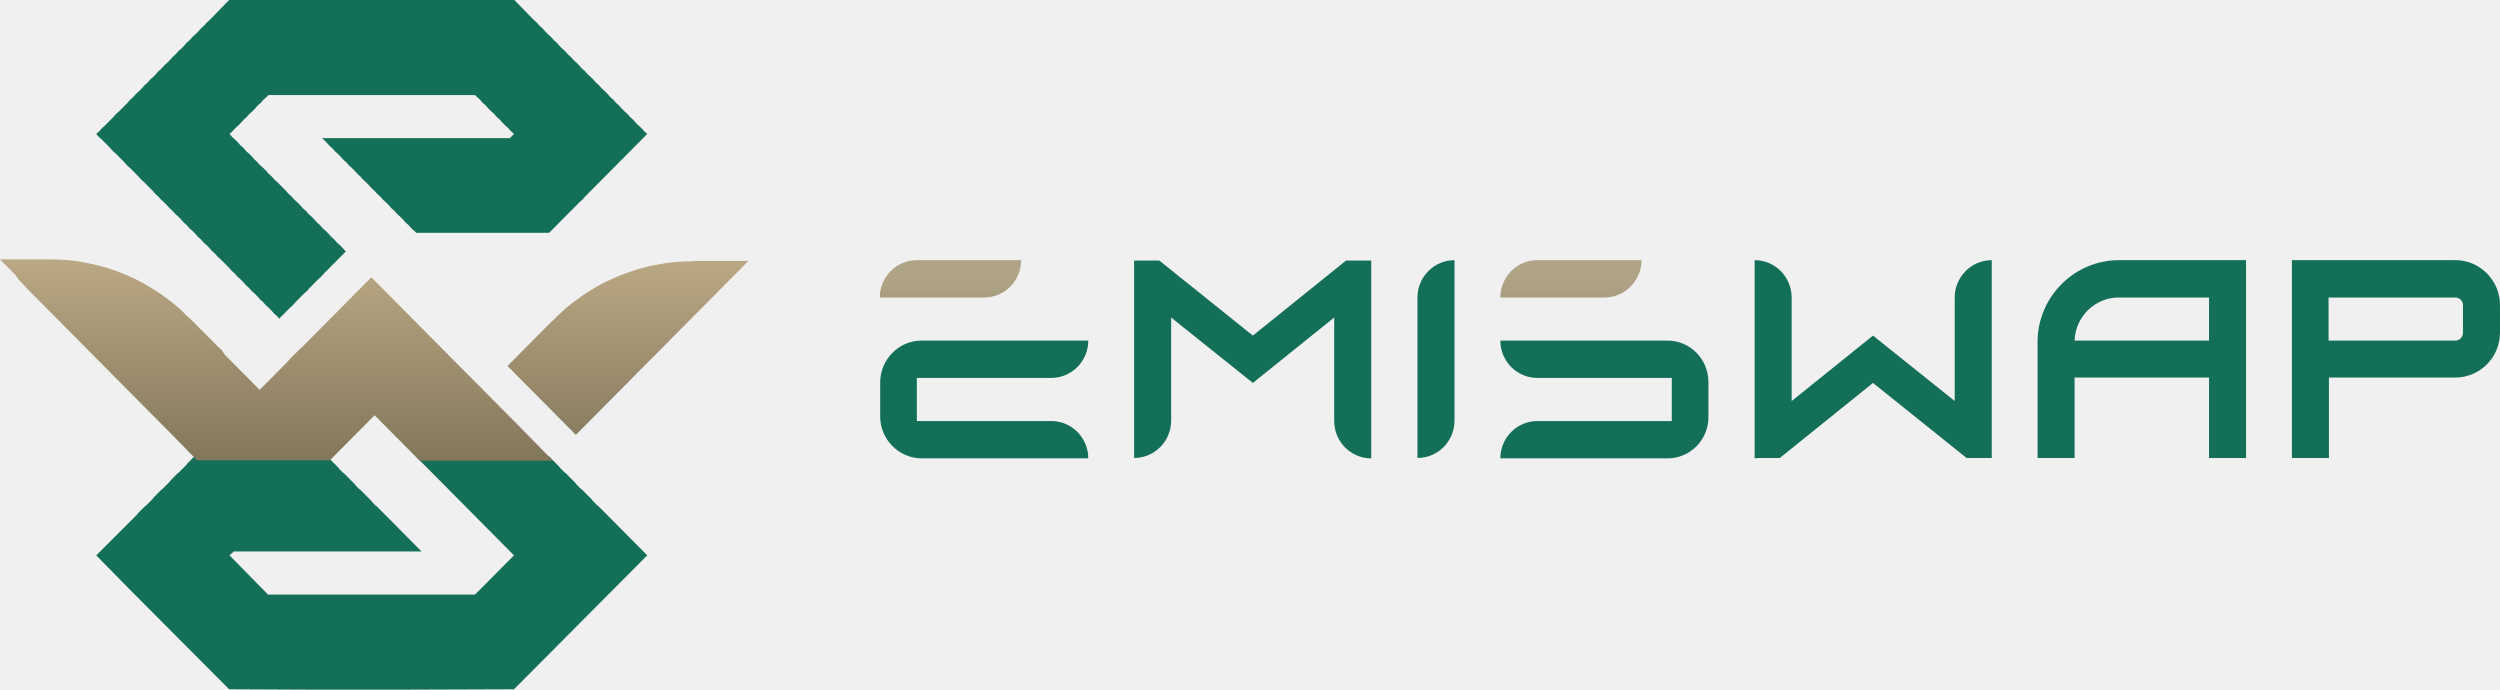
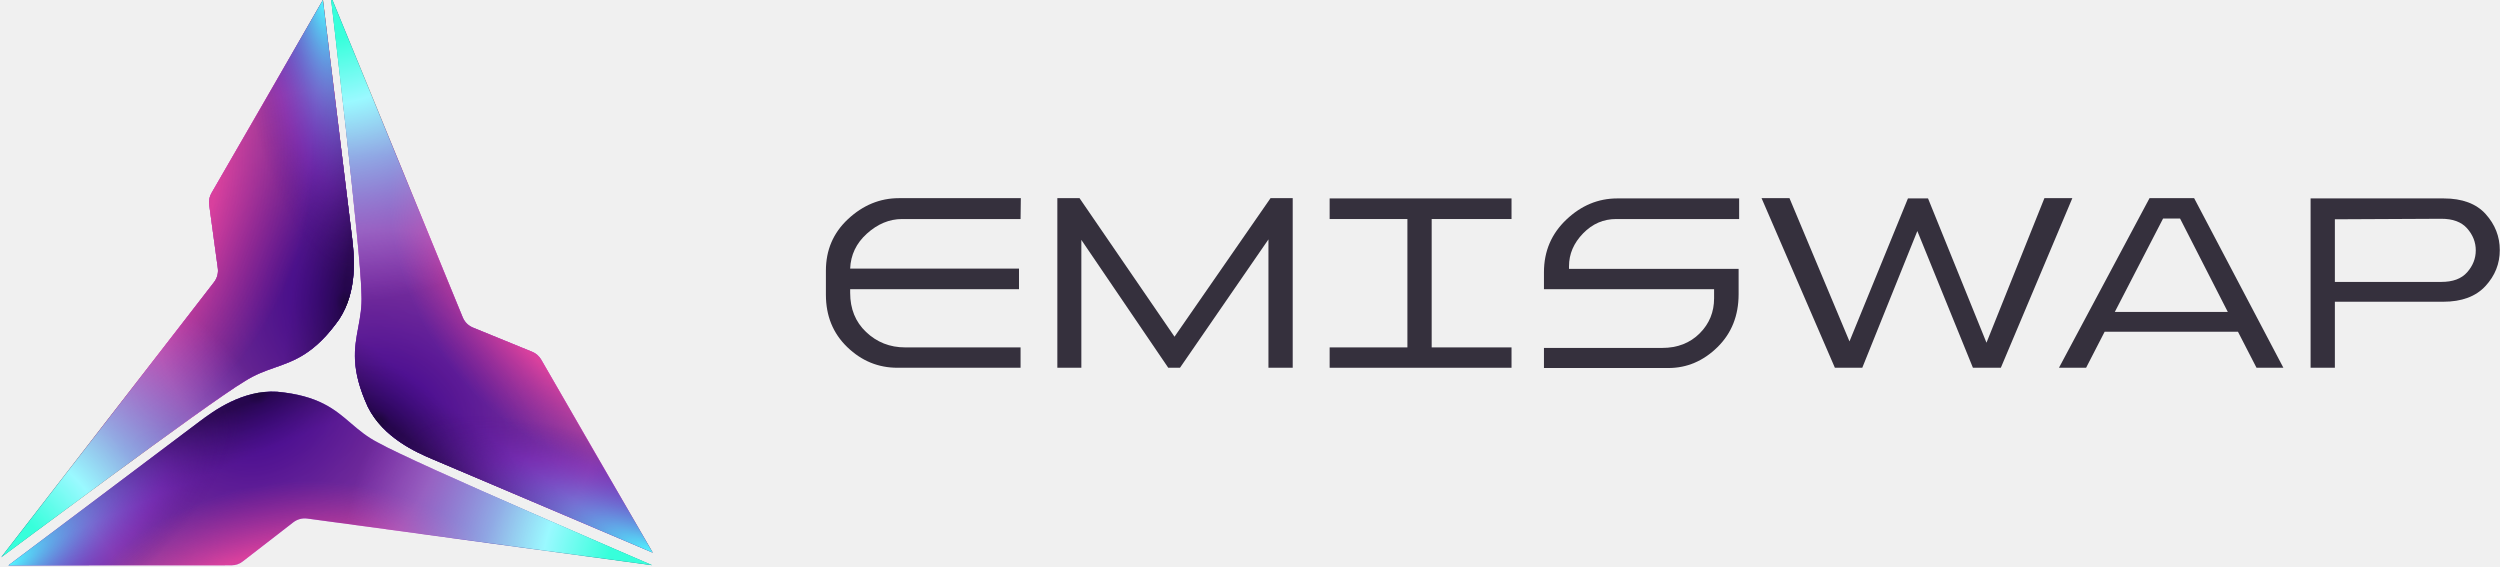
- <svg xmlns="http://www.w3.org/2000/svg" width="174" height="48" viewBox="0 0 174 48" fill="none">
+ <svg xmlns="http://www.w3.org/2000/svg" width="1360" height="308" viewBox="0 0 1360 308" fill="none">
  <g clip-path="url(#clip0)">
-     <path d="M45.049 9.321L44.836 9.134L44.65 8.92L44.437 8.732L44.251 8.545L44.065 8.33L43.853 8.143L43.667 7.929L43.454 7.741L43.268 7.554L43.082 7.339L42.869 7.152L42.683 6.938L42.471 6.75L42.285 6.536L42.099 6.348L41.886 6.161L41.7 5.946L41.487 5.759L41.301 5.545L41.115 5.357L40.903 5.17L40.717 4.955L40.504 4.768L40.398 4.661L40.318 4.554L40.132 4.366L39.919 4.179L39.733 3.964L39.521 3.777L39.335 3.562L39.122 3.375L38.936 3.188L38.75 2.973L38.537 2.786L38.351 2.571L38.139 2.384L37.953 2.196L37.767 1.982L37.554 1.795L37.368 1.58L37.155 1.393L35.8 0H30.192H27.747H23.654H15.947L14.591 1.393L14.379 1.58L14.193 1.795L13.98 1.982L13.794 2.196L13.608 2.384L13.395 2.571L13.209 2.786L12.997 2.973L12.811 3.188L12.625 3.375L12.412 3.562L12.226 3.777L12.013 3.964L11.827 4.179L11.641 4.366L11.429 4.554L11.243 4.768L11.03 4.955L10.844 5.17L10.658 5.357L10.445 5.545L10.259 5.759L10.047 5.946L9.861 6.161L9.675 6.348L9.462 6.536L9.276 6.75L9.063 6.938L8.877 7.152L8.691 7.339L8.479 7.554L8.293 7.741L8.08 7.929L7.894 8.143L7.708 8.33L7.495 8.545L7.309 8.732L7.097 8.92L6.911 9.134L6.698 9.321L6.884 9.536L7.097 9.723L7.283 9.911L7.495 10.125L7.681 10.312L7.867 10.527L8.08 10.714L8.266 10.902L8.479 11.116L8.665 11.304L8.851 11.518L9.063 11.705L9.249 11.893L9.462 12.107L9.648 12.295L9.834 12.509L10.047 12.696L10.233 12.884L10.445 13.098L10.631 13.286L10.817 13.5L11.03 13.688L11.216 13.902L11.429 14.089L11.615 14.277L11.801 14.491L12.013 14.679L12.199 14.893L12.412 15.08L12.598 15.268L12.784 15.482L12.997 15.67L13.183 15.884L13.395 16.071L13.582 16.259L13.768 16.473L13.98 16.661L14.166 16.875L14.379 17.062L14.565 17.25L14.751 17.464L14.963 17.652L15.149 17.866L15.362 18.054L15.548 18.241L15.761 18.455L15.947 18.643L16.133 18.857L16.346 19.045L16.532 19.259L16.744 19.446L16.93 19.634L17.116 19.848L17.329 20.036L17.515 20.25L17.727 20.438L17.913 20.625L18.1 20.839L18.312 21.027L18.498 21.241L18.711 21.429L18.897 21.616L19.083 21.83L19.296 22.018L19.428 22.179L19.588 22.018L19.774 21.83L19.986 21.616L20.173 21.429L20.385 21.241L20.571 21.027L20.757 20.839L20.97 20.625L21.156 20.438L21.369 20.25L21.555 20.036L21.741 19.848L21.953 19.634L22.139 19.446L22.352 19.259L22.538 19.045L22.724 18.857L22.937 18.643L23.123 18.455L23.335 18.241L23.521 18.054L23.707 17.866L23.92 17.652L24.079 17.491L24.026 17.464L23.84 17.25L23.654 17.062L23.442 16.875L23.256 16.661L23.043 16.473L22.857 16.259L22.671 16.071L22.458 15.884L22.272 15.67L22.059 15.482L21.873 15.268L21.688 15.08L21.475 14.893L21.289 14.679L21.076 14.491L20.89 14.277L20.704 14.089L20.491 13.902L20.305 13.688L20.093 13.5L19.907 13.286L19.721 13.098L19.508 12.884L19.322 12.696L19.11 12.509L18.923 12.295L18.711 12.107L18.525 11.893L18.339 11.705L18.126 11.518L17.94 11.33V11.304L17.727 11.116L17.541 10.902L17.355 10.714L17.143 10.527L16.957 10.312L16.744 10.125L16.558 9.911L16.372 9.723L16.159 9.536L15.973 9.321L16.186 9.134L16.372 8.92L16.585 8.732L16.771 8.545L16.957 8.33L17.169 8.143L17.355 7.929L17.568 7.741L17.754 7.554L17.94 7.339L18.153 7.152L18.339 6.938L18.551 6.75L18.684 6.616H26.604H33.062L33.195 6.75L33.408 6.938L33.594 7.152L33.807 7.339L33.993 7.554L34.179 7.741L34.391 7.929L34.577 8.143L34.79 8.33L34.976 8.545L35.162 8.732L35.375 8.92L35.561 9.134L35.773 9.321L35.561 9.536L35.481 9.616H22.405L22.538 9.723L22.724 9.911L22.91 10.125L23.123 10.312L23.309 10.527L23.521 10.714L23.707 10.902L23.893 11.116L24.106 11.304L24.292 11.518L24.505 11.705L24.691 11.893L24.877 12.107L25.089 12.295L25.275 12.509L25.488 12.696L25.674 12.884L25.86 13.098L26.073 13.286L26.259 13.5L26.471 13.688L26.657 13.902L26.87 14.089L27.056 14.277L27.242 14.491L27.455 14.679L27.641 14.893L27.853 15.08L28.039 15.268L28.225 15.482L28.438 15.67L28.624 15.884L28.837 16.071L28.97 16.205H38.218L38.351 16.071L38.537 15.884L38.75 15.67L38.936 15.482L39.149 15.268L39.335 15.08L39.521 14.893L39.733 14.679L39.919 14.491L40.132 14.277L40.318 14.089L40.398 14.009L40.531 13.902L40.717 13.688L40.903 13.5L41.115 13.286L41.301 13.098L41.514 12.884L41.7 12.696L41.886 12.509L42.099 12.295L42.285 12.107L42.497 11.893L42.683 11.705L42.869 11.518L43.082 11.304L43.268 11.116L43.481 10.902L43.667 10.714L43.853 10.527L44.065 10.312L44.251 10.125L44.464 9.911L44.65 9.723L44.836 9.536L45.049 9.321Z" fill="#146F59" />
-     <path d="M6.698 38.651L9.01 41.008L6.698 38.651Z" fill="#146F59" />
-     <path d="M35.773 38.652L33.062 41.384H25.142H18.658L15.973 38.652L16.266 38.384H29.342L26.79 35.813L26.737 35.759L26.684 35.706L26.631 35.652L26.578 35.598L26.524 35.545L26.471 35.491L26.418 35.438L26.365 35.384L26.312 35.331L26.259 35.277L26.206 35.223L26.152 35.197L26.099 35.143L26.046 35.089L25.993 35.036L25.94 34.982L25.887 34.929L25.86 34.875L25.807 34.822L25.754 34.768L25.701 34.714L25.647 34.661L25.594 34.607L25.541 34.554L25.488 34.5L25.435 34.447L25.382 34.393L25.328 34.339L25.275 34.286L25.222 34.232L25.169 34.179L25.116 34.125L25.063 34.072L25.01 34.045L24.956 33.991L24.903 33.938L24.85 33.884L24.797 33.831L24.744 33.777L24.717 33.723L24.664 33.67L24.611 33.616L24.558 33.563L24.505 33.509L24.451 33.456L24.398 33.402L24.345 33.348L24.292 33.295L24.239 33.241L24.186 33.188L24.133 33.134L24.079 33.081L24.026 33.027L23.973 32.973L23.92 32.92L23.867 32.893L23.814 32.839L23.761 32.786L23.707 32.732L23.654 32.679L23.601 32.625L23.574 32.572L23.521 32.518L23.468 32.464L23.415 32.411L23.362 32.357L23.309 32.304L23.256 32.25L23.202 32.197L23.149 32.143L23.096 32.089L23.043 32.036L22.99 31.982L22.937 31.929L22.883 31.875L22.83 31.822L22.777 31.768H13.528L13.475 31.822L13.422 31.875L13.369 31.929L13.316 31.982L13.262 32.036L13.209 32.089L13.156 32.143L13.103 32.197L13.05 32.25L12.997 32.304L12.97 32.357L12.917 32.411L12.864 32.464L12.811 32.518L12.758 32.572L12.704 32.625L12.651 32.679L12.598 32.732L12.545 32.786L12.492 32.839L12.439 32.893L12.386 32.92L12.332 32.973L12.279 33.027L12.226 33.081L12.173 33.134L12.12 33.188L12.067 33.241L12.013 33.295L11.96 33.348L11.907 33.402L11.854 33.456L11.827 33.509L11.774 33.563L11.721 33.616L11.668 33.67L11.615 33.723L11.562 33.777L11.508 33.831L11.455 33.884L11.402 33.938L11.349 33.991L11.296 34.045L11.243 34.072L11.19 34.125L11.136 34.179L11.083 34.232L11.03 34.286L10.977 34.339L10.924 34.393L10.871 34.447L10.817 34.5L10.764 34.554L10.711 34.607L10.685 34.661L10.631 34.714L10.578 34.768L10.525 34.822L10.472 34.875L10.419 34.929L10.366 34.982L10.312 35.036L10.259 35.089L10.206 35.143L10.153 35.197L10.126 35.223H10.1L10.047 35.277L9.994 35.331L9.94 35.384L9.887 35.438L9.834 35.491L9.781 35.545L9.728 35.598L9.675 35.652L9.621 35.706L9.568 35.759L9.542 35.813L6.698 38.652L9.01 41.009L15.947 47.973L21.555 48H24H28.093L35.773 47.973L45.049 38.652L42.231 35.813L42.178 35.759L42.125 35.706L42.072 35.652L42.019 35.598L41.966 35.545L41.913 35.491L41.859 35.438L41.806 35.384L41.753 35.331L41.7 35.277L41.647 35.223L41.594 35.197L41.541 35.143L41.487 35.089L41.434 35.036L41.381 34.982L41.328 34.929L41.275 34.875L41.222 34.822L41.195 34.768L41.142 34.714L41.089 34.661L41.035 34.607L40.982 34.554L40.929 34.5L40.876 34.447L40.823 34.393L40.77 34.339L40.717 34.286L40.663 34.232L40.61 34.179L40.557 34.125L40.504 34.072L40.451 34.045L40.398 33.991L40.344 33.938L40.291 33.884L40.238 33.831L40.185 33.777L40.132 33.723L40.079 33.67L40.052 33.616L39.999 33.563L39.946 33.509L39.893 33.456L39.84 33.402L39.786 33.348L39.733 33.295L39.68 33.241L39.627 33.188L39.574 33.134L39.521 33.081L39.468 33.027L39.414 32.973L39.361 32.92L39.308 32.893L39.255 32.839L39.202 32.786L39.149 32.732L39.095 32.679L39.042 32.625L38.989 32.572L38.936 32.518L38.909 32.464L38.856 32.411L38.803 32.357L38.75 32.304L38.697 32.25L38.644 32.197L38.59 32.143L38.537 32.089L38.484 32.036L38.431 31.982L38.378 31.929L38.325 31.875L38.272 31.822L38.218 31.768L38.192 31.741H28.943V31.768L35.773 38.652Z" fill="#146F59" />
-     <path d="M36.304 29.839L36.012 29.544L35.72 29.25L35.427 28.955L35.135 28.66L34.843 28.366L34.55 28.071L34.258 27.776L33.965 27.482L33.673 27.187L33.514 27.026L33.407 26.919L33.115 26.625L32.823 26.33L32.53 26.035L32.238 25.741L31.946 25.446L31.653 25.151L31.441 24.937L31.361 24.857L31.069 24.562L30.776 24.267L30.484 23.973L30.192 23.678L29.899 23.384L29.607 23.089L29.314 22.794L29.022 22.5L28.73 22.205L28.437 21.91L28.305 21.776L28.172 21.642L27.879 21.348L27.587 21.053L27.295 20.759L27.002 20.464L26.71 20.169L26.418 19.875L26.125 19.58L25.833 19.285H25.86L25.647 19.5L25.355 19.794L25.062 20.089L24.77 20.384L24.477 20.678L24.185 20.973L23.919 21.241L23.627 21.535L23.335 21.83L23.042 22.125L22.75 22.419L22.458 22.714L22.165 23.009L21.873 23.303L21.581 23.598L21.288 23.892L21.049 24.134L21.076 24.107L20.783 24.375L20.491 24.669L20.199 24.964L19.933 25.259L19.64 25.553L19.348 25.848L19.056 26.142L18.763 26.437L18.471 26.732L18.179 27.026L18.072 27.134L17.966 27.026L17.674 26.732L17.381 26.437L17.089 26.142L16.797 25.848L16.504 25.553L16.212 25.259L15.92 24.964L15.627 24.669L15.441 24.375L15.149 24.107L14.857 23.812L14.564 23.517L14.272 23.223L13.979 22.928L13.687 22.634L13.395 22.339L13.342 22.285C13.262 22.205 13.182 22.125 13.102 22.071C12.996 21.964 12.89 21.884 12.81 21.776C12.704 21.669 12.598 21.589 12.491 21.482C12.385 21.375 12.252 21.294 12.146 21.187C12.013 21.08 11.906 21 11.774 20.892C11.641 20.785 11.508 20.705 11.375 20.598C11.242 20.491 11.083 20.41 10.95 20.303C10.79 20.196 10.631 20.116 10.471 20.009C10.312 19.901 10.126 19.821 9.966 19.714C9.78 19.607 9.594 19.526 9.408 19.419C9.196 19.312 8.983 19.232 8.77 19.125C8.531 19.017 8.265 18.937 8 18.83C7.681 18.723 7.388 18.616 7.069 18.535C6.644 18.428 6.192 18.321 5.741 18.241C4.996 18.107 4.226 18.053 3.482 18.053H0L0.186 18.241L0.478 18.535L0.771 18.83L1.063 19.125L1.329 19.5L1.621 19.794L1.887 20.089L2.179 20.384L2.472 20.678L2.764 20.973L3.056 21.267L3.349 21.562L3.641 21.857L3.933 22.151L4.226 22.446L4.518 22.741L4.81 23.035L5.103 23.33L5.395 23.625L5.687 23.919L5.98 24.214L6.272 24.509L6.565 24.803L6.857 25.098L7.149 25.392L7.442 25.687L7.734 25.982L8.026 26.276L8.319 26.571L8.611 26.866L8.903 27.16L9.196 27.455L9.488 27.75L9.78 28.044L10.073 28.339L10.365 28.634L10.657 28.928L10.95 29.223L11.242 29.517L11.534 29.812L11.827 30.107L13.714 32.035H22.963L24.849 30.134L25.142 29.839L25.434 29.544L25.727 29.25L26.019 28.955L26.072 28.901L26.125 28.955L26.418 29.25L26.71 29.544L27.002 29.839L27.295 30.134L29.208 32.062H38.457H38.484L36.304 29.839Z" fill="url(#paint0_linear)" />
-     <path d="M48.239 18.187C47.468 18.187 46.724 18.24 45.98 18.374C45.528 18.455 45.076 18.535 44.651 18.669C44.332 18.749 44.013 18.856 43.721 18.963C43.455 19.044 43.216 19.151 42.95 19.258C42.737 19.338 42.525 19.446 42.285 19.553C42.099 19.633 41.913 19.74 41.727 19.848C41.541 19.928 41.382 20.035 41.222 20.142C41.063 20.223 40.904 20.33 40.744 20.437C40.611 20.517 40.452 20.624 40.319 20.731C40.186 20.838 40.053 20.919 39.92 21.026C39.787 21.106 39.681 21.213 39.548 21.321C39.442 21.401 39.309 21.508 39.203 21.615C39.096 21.723 38.99 21.803 38.884 21.91C38.777 21.99 38.671 22.098 38.591 22.205C38.511 22.285 38.432 22.338 38.352 22.419L38.299 22.473L38.007 22.767L37.714 23.062L37.422 23.356L37.13 23.651L36.837 23.946L36.545 24.24L36.252 24.535L35.96 24.83L35.668 25.124L35.375 25.419L35.322 25.473L35.562 25.713L35.854 26.008L36.146 26.303L36.438 26.598L36.731 26.892L37.023 27.187L37.316 27.481L37.608 27.776L37.9 28.071L38.193 28.365L38.485 28.66L38.777 28.955L39.07 29.249L39.362 29.544L39.654 29.838L39.947 30.133L40.08 30.267L40.212 30.133L40.505 29.838L40.797 29.544L41.09 29.249L41.382 28.955L41.674 28.66L41.967 28.365L42.259 28.071L42.551 27.776L42.844 27.481L43.136 27.187L43.428 26.892L43.721 26.598L44.013 26.303L44.305 26.008L44.598 25.713L44.89 25.419L45.182 25.124L45.475 24.83L45.767 24.535L46.059 24.24L46.352 23.946L46.644 23.651L46.937 23.356L47.229 23.062L47.521 22.767L47.813 22.473L48.106 22.178L48.398 21.883L48.691 21.588L48.983 21.294L49.275 20.999L49.568 20.705L49.86 20.41L50.152 20.115L50.445 19.821L50.737 19.526L51.029 19.231L51.322 18.937L51.614 18.642L51.906 18.348L52.092 18.16H48.239V18.187Z" fill="url(#paint1_linear)" />
-     <path d="M170.891 18.107H159.516V31.875H162.094V26.277H170.891C172.592 26.277 174.001 24.884 174.001 23.143V21.241C174.001 19.527 172.619 18.107 170.891 18.107ZM171.423 23.17C171.423 23.465 171.184 23.706 170.891 23.706H162.068V20.706H170.891C171.184 20.706 171.423 20.947 171.423 21.241V23.17Z" fill="#146F59" />
-     <path d="M141.814 23.706V23.813V26.277V31.875H144.392V26.277H153.747V31.875H156.325V26.277V23.679V18.107H147.475C144.392 18.107 141.867 20.625 141.814 23.706ZM153.747 23.706H144.392C144.445 22.045 145.801 20.706 147.475 20.706H153.747V23.706Z" fill="#146F59" />
-     <path d="M61.26 26.625V28.982C61.26 30.589 62.562 31.902 64.157 31.902H75.745C75.745 30.482 74.602 29.304 73.167 29.304H63.812V26.304H73.167C74.575 26.304 75.745 25.152 75.745 23.705H64.13C62.562 23.705 61.26 25.018 61.26 26.625Z" fill="#146F59" />
-     <path d="M116.063 23.705H104.423C104.423 25.125 105.566 26.304 107.001 26.304H116.356V29.304H107.001C105.592 29.304 104.423 30.455 104.423 31.902H116.063C117.632 31.902 118.907 30.616 118.907 29.036V26.598C118.907 24.991 117.632 23.705 116.063 23.705Z" fill="#146F59" />
-     <path d="M98.655 20.706V31.875C100.064 31.875 101.233 30.724 101.233 29.277V18.107C99.798 18.107 98.655 19.286 98.655 20.706Z" fill="#146F59" />
-     <path d="M87.199 23.358L80.688 18.134H78.934V31.875C80.342 31.875 81.512 30.724 81.512 29.277V22.099L87.199 26.652L92.86 22.099V29.304C92.86 30.724 94.003 31.902 95.438 31.902V18.134H93.684L87.199 23.358Z" fill="#146F59" />
-     <path d="M136.048 20.706V27.911L130.36 23.357L124.7 27.911V20.706C124.7 19.286 123.557 18.107 122.122 18.107V31.902C122.201 31.902 122.281 31.875 122.361 31.875H123.876L130.36 26.652L136.872 31.875H138.626V18.107C137.191 18.107 136.048 19.286 136.048 20.706Z" fill="#146F59" />
-     <path d="M68.49 20.706H61.235C61.235 19.286 62.378 18.107 63.813 18.107H71.069C71.069 19.554 69.926 20.706 68.49 20.706Z" fill="url(#paint2_linear)" />
-     <path d="M111.678 20.706H104.423C104.423 19.286 105.566 18.107 107.001 18.107H114.256C114.23 19.554 113.087 20.706 111.678 20.706Z" fill="url(#paint3_linear)" />
+     <path fill-rule="evenodd" clip-rule="evenodd" d="M115.057 105.035L175.667 0L191.486 129.073C192.671 138.665 194.804 158.085 184.436 173.775C171.342 192.248 160.5 196.097 149.539 199.945C144.148 201.84 138.697 203.794 133.009 207.465C113.22 219.129 0.65 303.145 0.65 303.145L116.42 153.526C118.138 151.336 118.849 148.612 118.493 145.889L113.813 111.489C113.457 109.239 113.931 106.989 115.057 105.035Z" fill="url(#paint0_radial)" />
+     <path fill-rule="evenodd" clip-rule="evenodd" d="M115.057 105.035L175.667 0L191.486 129.073C192.671 138.665 194.804 158.085 184.436 173.775C171.342 192.248 160.5 196.097 149.539 199.945C144.148 201.84 138.697 203.794 133.009 207.465C113.22 219.129 0.65 303.145 0.65 303.145L116.42 153.526C118.138 151.336 118.849 148.612 118.493 145.889L113.813 111.489C113.457 109.239 113.931 106.989 115.057 105.035Z" fill="url(#paint1_linear)" />
+     <path fill-rule="evenodd" clip-rule="evenodd" d="M115.057 105.035L175.667 0L191.486 129.073C192.671 138.665 194.804 158.085 184.436 173.775C171.342 192.248 160.5 196.097 149.539 199.945C144.148 201.84 138.697 203.794 133.009 207.465C113.22 219.129 0.65 303.145 0.65 303.145L116.42 153.526C118.138 151.336 118.849 148.612 118.493 145.889L113.813 111.489C113.457 109.239 113.931 106.989 115.057 105.035Z" fill="url(#paint2_radial)" />
+     <path fill-rule="evenodd" clip-rule="evenodd" d="M115.057 105.035L175.667 0L191.486 129.073C192.671 138.665 194.804 158.085 184.436 173.775C171.342 192.248 160.5 196.097 149.539 199.945C144.148 201.84 138.697 203.794 133.009 207.465C113.22 219.129 0.65 303.145 0.65 303.145L116.42 153.526C118.138 151.336 118.849 148.612 118.493 145.889L113.813 111.489C113.457 109.239 113.931 106.989 115.057 105.035Z" fill="url(#paint3_radial)" />
+     <path fill-rule="evenodd" clip-rule="evenodd" d="M115.134 105.035L175.744 0L191.563 129.073C192.748 138.665 194.881 158.085 184.513 173.775C171.419 192.248 160.577 196.097 149.616 199.945C144.225 201.84 138.774 203.794 133.086 207.465C113.297 219.129 0.727 303.145 0.727 303.145L116.497 153.526C118.215 151.336 118.926 148.612 118.57 145.889L113.89 111.489C113.534 109.239 114.008 106.989 115.134 105.035Z" fill="url(#paint4_radial)" />
+     <path fill-rule="evenodd" clip-rule="evenodd" d="M115.134 105.035L175.744 0L191.563 129.073C192.748 138.665 194.881 158.085 184.513 173.775C171.419 192.248 160.577 196.097 149.616 199.945C144.225 201.84 138.774 203.794 133.086 207.465C113.297 219.129 0.727 303.145 0.727 303.145L116.497 153.526C118.215 151.336 118.926 148.612 118.57 145.889L113.89 111.489C113.534 109.239 114.008 106.989 115.134 105.035Z" fill="url(#paint5_radial)" />
+     <path fill-rule="evenodd" clip-rule="evenodd" d="M294.436 195.667L355.151 300.642L235.391 249.796C226.486 246.026 208.591 238.162 200.178 221.343C190.717 200.774 192.803 189.466 194.949 178.056C196.003 172.442 197.035 166.748 196.698 159.99C196.484 137.031 179.963 -2.404 179.963 -2.404L251.734 172.601C252.773 175.184 254.778 177.161 257.316 178.215L289.466 191.364C291.593 192.181 293.306 193.716 294.436 195.667Z" fill="url(#paint6_radial)" />
+     <path fill-rule="evenodd" clip-rule="evenodd" d="M294.436 195.667L355.151 300.642L235.391 249.796C226.486 246.026 208.591 238.162 200.178 221.343C190.717 200.774 192.803 189.466 194.949 178.056C196.003 172.442 197.035 166.748 196.698 159.99C196.484 137.031 179.963 -2.404 179.963 -2.404L251.734 172.601C252.773 175.184 254.778 177.161 257.316 178.215L289.466 191.364C291.593 192.181 293.306 193.716 294.436 195.667Z" fill="url(#paint7_linear)" />
+     <path fill-rule="evenodd" clip-rule="evenodd" d="M294.436 195.667L355.151 300.642L235.391 249.796C226.486 246.026 208.591 238.162 200.178 221.343C190.717 200.774 192.803 189.466 194.949 178.056C196.003 172.442 197.035 166.748 196.698 159.99C196.484 137.031 179.963 -2.404 179.963 -2.404L251.734 172.601C252.773 175.184 254.778 177.161 257.316 178.215L289.466 191.364C291.593 192.181 293.306 193.716 294.436 195.667Z" fill="url(#paint8_radial)" />
+     <path fill-rule="evenodd" clip-rule="evenodd" d="M294.436 195.667L355.151 300.642L235.391 249.796C226.486 246.026 208.591 238.162 200.178 221.343C190.717 200.774 192.803 189.466 194.949 178.056C196.003 172.442 197.035 166.748 196.698 159.99C196.484 137.031 179.963 -2.404 179.963 -2.404L251.734 172.601C252.773 175.184 254.778 177.161 257.316 178.215L289.466 191.364C291.593 192.181 293.306 193.716 294.436 195.667Z" fill="url(#paint9_radial)" />
+     <path fill-rule="evenodd" clip-rule="evenodd" d="M294.397 195.734L355.112 300.708L235.352 249.863C226.447 246.092 208.552 238.228 200.139 221.41C190.678 200.841 192.764 189.533 194.91 178.122C195.963 172.509 196.996 166.814 196.658 160.056C196.445 137.097 179.924 -2.338 179.924 -2.338L251.695 172.668C252.734 175.25 254.739 177.227 257.276 178.281L289.427 191.43C291.554 192.248 293.267 193.783 294.397 195.734Z" fill="url(#paint10_radial)" />
+     <path fill-rule="evenodd" clip-rule="evenodd" d="M115.057 105.036L175.667 0.001L191.486 129.075C192.671 138.666 194.804 158.087 184.436 173.777C171.342 192.25 160.5 196.098 149.539 199.947C144.148 201.841 138.697 203.795 133.009 207.466C113.22 219.13 0.65 303.146 0.65 303.146L116.42 153.528C118.138 151.337 118.849 148.613 118.493 145.89L113.813 111.49C113.457 109.24 113.931 106.99 115.057 105.036Z" fill="url(#paint11_radial)" />
+     <path fill-rule="evenodd" clip-rule="evenodd" d="M115.057 105.036L175.667 0.001L191.486 129.075C192.671 138.666 194.804 158.087 184.436 173.777C171.342 192.25 160.5 196.098 149.539 199.947C144.148 201.841 138.697 203.795 133.009 207.466C113.22 219.13 0.65 303.146 0.65 303.146L116.42 153.528C118.138 151.337 118.849 148.613 118.493 145.89L113.813 111.49C113.457 109.24 113.931 106.99 115.057 105.036Z" fill="url(#paint12_linear)" />
+     <path fill-rule="evenodd" clip-rule="evenodd" d="M115.057 105.036L175.667 0.001L191.486 129.075C192.671 138.666 194.804 158.087 184.436 173.777C171.342 192.25 160.5 196.098 149.539 199.947C144.148 201.841 138.697 203.795 133.009 207.466C113.22 219.13 0.65 303.146 0.65 303.146L116.42 153.528C118.138 151.337 118.849 148.613 118.493 145.89L113.813 111.49C113.457 109.24 113.931 106.99 115.057 105.036Z" fill="url(#paint13_radial)" />
+     <path fill-rule="evenodd" clip-rule="evenodd" d="M115.057 105.036L175.667 0.001L191.486 129.075C192.671 138.666 194.804 158.087 184.436 173.777C171.342 192.25 160.5 196.098 149.539 199.947C144.148 201.841 138.697 203.795 133.009 207.466C113.22 219.13 0.65 303.146 0.65 303.146L116.42 153.528C118.138 151.337 118.849 148.613 118.493 145.89L113.813 111.49C113.457 109.24 113.931 106.99 115.057 105.036Z" fill="url(#paint14_radial)" />
+     <path fill-rule="evenodd" clip-rule="evenodd" d="M115.134 105.036L175.744 0.001L191.563 129.075C192.748 138.666 194.881 158.087 184.513 173.777C171.419 192.25 160.577 196.098 149.616 199.947C144.225 201.841 138.774 203.795 133.086 207.466C113.297 219.13 0.727 303.146 0.727 303.146L116.497 153.528C118.215 151.337 118.926 148.613 118.57 145.89L113.89 111.49C113.534 109.24 114.008 106.99 115.134 105.036Z" fill="url(#paint15_radial)" />
+     <path fill-rule="evenodd" clip-rule="evenodd" d="M115.057 105.036L175.667 0.001L191.486 129.075C192.671 138.666 194.804 158.087 184.436 173.777C171.342 192.25 160.5 196.098 149.539 199.947C144.148 201.841 138.697 203.795 133.009 207.466C113.22 219.13 0.65 303.146 0.65 303.146L116.42 153.528C118.138 151.337 118.849 148.613 118.493 145.89L113.813 111.49C113.457 109.24 113.931 106.99 115.057 105.036Z" fill="url(#paint16_radial)" />
+     <path fill-rule="evenodd" clip-rule="evenodd" d="M294.359 195.668L355.074 300.642L235.314 249.797C226.409 246.026 208.514 238.162 200.101 221.344C190.64 200.775 192.726 189.467 194.872 178.056C195.926 172.443 196.958 166.748 196.621 159.99C196.407 137.031 179.886 -2.404 179.886 -2.404L251.657 172.602C252.696 175.184 254.701 177.161 257.239 178.215L289.389 191.364C291.516 192.182 293.229 193.717 294.359 195.668Z" fill="url(#paint17_radial)" />
+     <path fill-rule="evenodd" clip-rule="evenodd" d="M294.359 195.668L355.074 300.642L235.314 249.797C226.409 246.026 208.514 238.162 200.101 221.344C190.64 200.775 192.726 189.467 194.872 178.056C195.926 172.443 196.958 166.748 196.621 159.99C196.407 137.031 179.886 -2.404 179.886 -2.404L251.657 172.602C252.696 175.184 254.701 177.161 257.239 178.215L289.389 191.364C291.516 192.182 293.229 193.717 294.359 195.668Z" fill="url(#paint18_linear)" />
+     <path fill-rule="evenodd" clip-rule="evenodd" d="M294.359 195.668L355.074 300.642L235.314 249.797C226.409 246.026 208.514 238.162 200.101 221.344C190.64 200.775 192.726 189.467 194.872 178.056C195.926 172.443 196.958 166.748 196.621 159.99C196.407 137.031 179.886 -2.404 179.886 -2.404L251.657 172.602C252.696 175.184 254.701 177.161 257.239 178.215L289.389 191.364C291.516 192.182 293.229 193.717 294.359 195.668Z" fill="url(#paint19_radial)" />
+     <path fill-rule="evenodd" clip-rule="evenodd" d="M294.359 195.668L355.074 300.642L235.314 249.797C226.409 246.026 208.514 238.162 200.101 221.344C190.64 200.775 192.726 189.467 194.872 178.056C195.926 172.443 196.958 166.748 196.621 159.99C196.407 137.031 179.886 -2.404 179.886 -2.404L251.657 172.602C252.696 175.184 254.701 177.161 257.239 178.215L289.389 191.364C291.516 192.182 293.229 193.717 294.359 195.668Z" fill="url(#paint20_radial)" />
+     <path fill-rule="evenodd" clip-rule="evenodd" d="M294.32 195.735L355.035 300.709L235.274 249.863C226.37 246.093 208.475 238.229 200.062 221.41C190.601 200.841 192.687 189.533 194.832 178.123C195.886 172.509 196.919 166.815 196.581 160.057C196.368 137.098 179.847 -2.337 179.847 -2.337L251.617 172.668C252.657 175.251 254.661 177.228 257.199 178.282L289.35 191.431C291.477 192.248 293.19 193.783 294.32 195.735Z" fill="url(#paint21_radial)" />
+     <path fill-rule="evenodd" clip-rule="evenodd" d="M294.359 195.668L355.074 300.642L235.314 249.797C226.409 246.026 208.514 238.162 200.101 221.344C190.64 200.775 192.726 189.467 194.872 178.056C195.926 172.443 196.958 166.748 196.621 159.99C196.407 137.031 179.886 -2.404 179.886 -2.404L251.657 172.602C252.696 175.184 254.701 177.161 257.239 178.215L289.389 191.364C291.516 192.182 293.229 193.717 294.359 195.668Z" fill="url(#paint22_radial)" />
+     <path fill-rule="evenodd" clip-rule="evenodd" d="M125.874 307.521L4.549 307.581L108.49 229.353C116.21 223.532 131.972 211.976 150.753 213.104C173.308 215.2 182.064 222.66 190.879 230.222C195.217 233.941 199.636 237.681 205.66 240.769C225.662 252.063 354.753 307.482 354.753 307.482L167.214 282.095C164.456 281.704 161.74 282.45 159.558 284.12L132.088 305.371C130.317 306.803 128.13 307.518 125.874 307.521Z" fill="url(#paint23_radial)" />
+     <path fill-rule="evenodd" clip-rule="evenodd" d="M125.874 307.521L4.549 307.581L108.49 229.353C116.21 223.532 131.972 211.976 150.753 213.104C173.308 215.2 182.064 222.66 190.879 230.222C195.217 233.941 199.636 237.681 205.66 240.769C225.662 252.063 354.753 307.482 354.753 307.482L167.214 282.095C164.456 281.704 161.74 282.45 159.558 284.12L132.088 305.371C130.317 306.803 128.13 307.518 125.874 307.521Z" fill="url(#paint24_linear)" />
+     <path fill-rule="evenodd" clip-rule="evenodd" d="M125.874 307.521L4.549 307.581L108.49 229.353C116.21 223.532 131.972 211.976 150.753 213.104C173.308 215.2 182.064 222.66 190.879 230.222C195.217 233.941 199.636 237.681 205.66 240.769C225.662 252.063 354.753 307.482 354.753 307.482L167.214 282.095C164.456 281.704 161.74 282.45 159.558 284.12L132.088 305.371C130.317 306.803 128.13 307.518 125.874 307.521Z" fill="url(#paint25_radial)" />
+     <path fill-rule="evenodd" clip-rule="evenodd" d="M125.874 307.521L4.549 307.581L108.49 229.353C116.21 223.532 131.972 211.976 150.753 213.104C173.308 215.2 182.064 222.66 190.879 230.222C195.217 233.941 199.636 237.681 205.66 240.769C225.662 252.063 354.753 307.482 354.753 307.482L167.214 282.095C164.456 281.704 161.74 282.45 159.558 284.12L132.088 305.371C130.317 306.803 128.13 307.518 125.874 307.521Z" fill="url(#paint26_radial)" />
+     <path fill-rule="evenodd" clip-rule="evenodd" d="M125.836 307.454L4.51 307.515L108.452 229.287C116.171 223.465 131.934 211.909 150.715 213.038C173.27 215.134 182.026 222.593 190.841 230.155C195.179 233.874 199.597 237.615 205.622 240.702C225.624 251.997 354.715 307.416 354.715 307.416L167.175 282.029C164.418 281.637 161.702 282.384 159.52 284.053L132.05 305.304C130.278 306.737 128.092 307.451 125.836 307.454Z" fill="url(#paint27_radial)" />
+     <path fill-rule="evenodd" clip-rule="evenodd" d="M125.874 307.521L4.549 307.581L108.49 229.353C116.21 223.532 131.972 211.976 150.753 213.104C173.308 215.2 182.064 222.66 190.879 230.222C195.217 233.941 199.636 237.681 205.66 240.769C225.662 252.063 354.753 307.482 354.753 307.482L167.214 282.095C164.456 281.704 161.74 282.45 159.558 284.12L132.088 305.371C130.317 306.803 128.13 307.518 125.874 307.521Z" fill="url(#paint28_radial)" />
  </g>
+   <path d="M555.329 107.8H489.037C478.675 107.8 469.448 111.632 461.356 119.155C453.265 126.678 449.29 136.045 449.29 147.258V160.316C449.29 171.813 453.123 181.323 460.93 188.845C468.738 196.368 477.823 200.058 488.185 200.058H555.187V188.987H492.444C484.069 188.987 476.971 186.148 471.151 180.613C465.331 175.078 462.492 167.981 462.492 159.323V157.336H554.335V146.123H462.492C462.776 138.742 465.757 132.355 471.577 127.103C477.397 121.852 483.785 119.155 490.741 119.155H555.187L555.329 107.8Z" fill="#35303D" />
+   <path d="M641.914 200.058L690.036 130.226V200.058H703.237V107.8H691.171L638.933 183.168L587.262 107.8H575.196V200.058H588.255V130.51L635.526 200.058H641.914Z" fill="#35303D" />
+   <path d="M822.268 200.058V188.987H778.831V119.155H822.268V107.942H723.327V119.155H765.629V188.987H723.327V200.058H822.268Z" fill="#35303D" />
+   <path d="M946.092 119.155V107.942H879.8C869.437 107.942 860.211 111.774 852.119 119.439C844.028 127.103 839.911 136.613 839.911 148.11V157.336H932.465V162.303C932.465 169.684 929.909 176.071 924.657 181.323C919.405 186.574 912.591 189.271 904.216 189.271H839.911V200.2H907.623C917.701 200.2 926.644 196.368 934.31 188.845C941.975 181.323 945.808 171.671 945.808 160.032V146.265H853.539V144.845C853.539 138.174 856.094 132.213 861.204 126.961C866.314 121.71 872.277 119.155 879.232 119.155H946.092Z" fill="#35303D" />
+   <path d="M1073.27 200.058H1088.46L1127.35 107.8H1112.16L1080.65 186.432L1048.85 107.942H1037.92L1006.12 185.723L973.476 107.8H958.287L998.175 200.058H1013.08L1043.03 125.684L1073.27 200.058Z" fill="#35303D" />
+   <path d="M1242.16 200.058L1193.61 107.8H1169.34L1120.08 200.058H1134.84L1144.92 180.471H1217.46L1227.54 200.058H1242.16ZM1211.92 169.684H1150.46L1176.72 118.871H1185.95L1211.92 169.684Z" fill="#35303D" />
+   <path d="M1329.08 164.148C1339.15 164.148 1346.82 161.31 1352.07 155.632C1357.32 149.955 1359.88 143.426 1359.88 136.045C1359.88 128.665 1357.32 122.136 1352.21 116.458C1347.1 110.781 1339.44 107.942 1329.36 107.942H1256.96V200.058H1270.17V164.148H1329.08ZM1328.08 119.013C1334.33 119.013 1339.01 120.716 1342.14 124.265C1345.26 127.813 1346.82 131.787 1346.82 136.187C1346.82 140.587 1345.26 144.561 1342.14 148.11C1339.01 151.658 1334.33 153.361 1328.08 153.361H1270.17V119.297L1328.08 119.013Z" fill="#35303D" />
  <defs>
-     <linearGradient id="paint0_linear" x1="10" y1="18" x2="10" y2="32" gradientUnits="userSpaceOnUse">
-       <stop stop-color="#BBA884" />
-       <stop offset="1" stop-color="#83775B" />
+     <radialGradient id="paint0_radial" cx="0" cy="0" r="1" gradientUnits="userSpaceOnUse" gradientTransform="translate(189.594 165.03) rotate(143.823) scale(233.993 268.07)">
+       <stop stop-color="#1C1159" />
+       <stop offset="0.449" stop-color="#FF78D1" />
+       <stop offset="0.623" stop-color="#FFC979" />
+       <stop offset="0.768" stop-color="#FFF58C" />
+       <stop offset="0.898" stop-color="white" />
+     </radialGradient>
+     <linearGradient id="paint1_linear" x1="192.361" y1="154.943" x2="91.25" y2="141.935" gradientUnits="userSpaceOnUse">
+       <stop offset="0.046" stop-color="#0F0F13" stop-opacity="0.67" />
+       <stop offset="0.322" stop-color="#582C7A" stop-opacity="0" />
    </linearGradient>
-     <linearGradient id="paint1_linear" x1="41.502" y1="32" x2="41.502" y2="18" gradientUnits="userSpaceOnUse">
-       <stop stop-color="#83775B" />
-       <stop offset="0.999" stop-color="#BBA884" />
+     <radialGradient id="paint2_radial" cx="0" cy="0" r="1" gradientUnits="userSpaceOnUse" gradientTransform="translate(-61.8666 55.8179) rotate(2.95208) scale(270.958 1083.26)">
+       <stop offset="0.735" stop-color="#D7468C" stop-opacity="0.24" />
+       <stop offset="0.909" stop-color="#27043F" stop-opacity="0.32" />
+     </radialGradient>
+     <radialGradient id="paint3_radial" cx="0" cy="0" r="1" gradientUnits="userSpaceOnUse" gradientTransform="translate(7.14336 88.1897) rotate(9.26968) scale(226.21 248.758)">
+       <stop offset="0.117" stop-color="#27043F" stop-opacity="0" />
+       <stop offset="0.56" stop-color="#E33272" stop-opacity="0.4" />
+       <stop offset="0.779" stop-color="#9036EC" stop-opacity="0.17" />
+     </radialGradient>
+     <radialGradient id="paint4_radial" cx="0" cy="0" r="1" gradientUnits="userSpaceOnUse" gradientTransform="translate(0.727414 303.149) rotate(-37.0004) scale(261.265 274.499)">
+       <stop stop-color="white" />
+       <stop offset="0.185" stop-color="#FFD79A" />
+       <stop offset="0.345" stop-color="#FFBF51" />
+       <stop offset="0.629" stop-color="#FF778F" stop-opacity="0.03" />
+     </radialGradient>
+     <radialGradient id="paint5_radial" cx="0" cy="0" r="1" gradientUnits="userSpaceOnUse" gradientTransform="translate(175.509) rotate(82.6942) scale(155.241 49.9369)">
+       <stop stop-color="#FFBF51" />
+       <stop offset="0.521" stop-color="#E33272" stop-opacity="0.28" />
+       <stop offset="1" stop-color="#46008E" stop-opacity="0" />
+     </radialGradient>
+     <radialGradient id="paint6_radial" cx="0" cy="0" r="1" gradientUnits="userSpaceOnUse" gradientTransform="translate(205.179 230.18) rotate(-96.1979) scale(233.898 268.178)">
+       <stop stop-color="#1C1159" />
+       <stop offset="0.449" stop-color="#FF78D1" />
+       <stop offset="0.623" stop-color="#FFC979" />
+       <stop offset="0.768" stop-color="#FFF58C" />
+       <stop offset="0.898" stop-color="white" />
+     </radialGradient>
+     <linearGradient id="paint7_linear" x1="212.536" y1="237.619" x2="274.302" y2="156.566" gradientUnits="userSpaceOnUse">
+       <stop offset="0.046" stop-color="#0F0F13" stop-opacity="0.67" />
+       <stop offset="0.322" stop-color="#582C7A" stop-opacity="0" />
    </linearGradient>
-     <linearGradient id="paint2_linear" x1="71.069" y1="28" x2="71.069" y2="19.41" gradientUnits="userSpaceOnUse">
-       <stop stop-color="#83775B" />
-       <stop offset="0.999" stop-color="#B0A486" />
+     <radialGradient id="paint8_radial" cx="0" cy="0" r="1" gradientUnits="userSpaceOnUse" gradientTransform="translate(221.705 257.355) rotate(-30.5725) scale(163.422 309.99)">
+       <stop offset="0.147" stop-color="#27043F" stop-opacity="0.12" />
+       <stop offset="0.457" stop-color="#DB3B80" stop-opacity="0.08" />
+     </radialGradient>
+     <radialGradient id="paint9_radial" cx="0" cy="0" r="1" gradientUnits="userSpaceOnUse" gradientTransform="translate(362.991 110.693) rotate(135.963) scale(210.187 220.867)">
+       <stop offset="0.117" stop-color="#27043F" stop-opacity="0" />
+       <stop offset="0.535" stop-color="#E33272" stop-opacity="0.4" />
+       <stop offset="0.7" stop-color="#9036EC" stop-opacity="0.17" />
+     </radialGradient>
+     <radialGradient id="paint10_radial" cx="0" cy="0" r="1" gradientUnits="userSpaceOnUse" gradientTransform="translate(179.921 -2.33988) rotate(82.9779) scale(261.163 274.606)">
+       <stop offset="0.092" stop-color="white" />
+       <stop offset="0.225" stop-color="#FFD79A" />
+       <stop offset="0.487" stop-color="#FF77F3" stop-opacity="0" />
+     </radialGradient>
+     <radialGradient id="paint11_radial" cx="0" cy="0" r="1" gradientUnits="userSpaceOnUse" gradientTransform="translate(189.594 165.031) rotate(143.823) scale(233.993 268.07)">
+       <stop stop-color="#1C1159" />
+       <stop offset="0.028" stop-color="#5D09E1" />
+       <stop offset="0.449" stop-color="#E478FF" />
+       <stop offset="0.623" stop-color="#8479FF" />
+       <stop offset="0.768" stop-color="#8CF1FF" />
+       <stop offset="0.898" stop-color="#37FFDB" />
+     </radialGradient>
+     <linearGradient id="paint12_linear" x1="192.361" y1="154.944" x2="91.25" y2="141.936" gradientUnits="userSpaceOnUse">
+       <stop offset="0.046" stop-color="#0F0F13" stop-opacity="0.67" />
+       <stop offset="0.322" stop-color="#582C7A" stop-opacity="0" />
    </linearGradient>
-     <linearGradient id="paint3_linear" x1="114.257" y1="28" x2="114.257" y2="19.41" gradientUnits="userSpaceOnUse">
-       <stop stop-color="#83775B" />
-       <stop offset="0.999" stop-color="#B0A486" />
+     <radialGradient id="paint13_radial" cx="0" cy="0" r="1" gradientUnits="userSpaceOnUse" gradientTransform="translate(204.88 137.14) rotate(-150.604) scale(163.424 309.987)">
+       <stop offset="0.147" stop-color="#27043F" stop-opacity="0.12" />
+       <stop offset="0.457" stop-color="#DB3B80" stop-opacity="0.08" />
+     </radialGradient>
+     <radialGradient id="paint14_radial" cx="0" cy="0" r="1" gradientUnits="userSpaceOnUse" gradientTransform="translate(7.1433 88.191) rotate(15.9359) scale(210.241 220.811)">
+       <stop offset="0.117" stop-opacity="0" />
+       <stop offset="0.525" stop-color="#E33272" stop-opacity="0.65" />
+       <stop offset="0.776" stop-color="#220145" stop-opacity="0.53" />
+     </radialGradient>
+     <radialGradient id="paint15_radial" cx="0" cy="0" r="1" gradientUnits="userSpaceOnUse" gradientTransform="translate(0.727352 303.15) rotate(-37.0004) scale(261.266 274.499)">
+       <stop offset="0.092" stop-color="#37FFDB" />
+       <stop offset="0.225" stop-color="#9AF9FF" />
+       <stop offset="0.641" stop-color="#C377FF" stop-opacity="0" />
+     </radialGradient>
+     <radialGradient id="paint16_radial" cx="0" cy="0" r="1" gradientUnits="userSpaceOnUse" gradientTransform="translate(175.432 0.00128271) rotate(82.6942) scale(155.241 49.9369)">
+       <stop stop-color="#51F5FF" />
+       <stop offset="0.678" stop-color="#8032E3" stop-opacity="0.28" />
+       <stop offset="1" stop-color="#46008E" stop-opacity="0" />
+     </radialGradient>
+     <radialGradient id="paint17_radial" cx="0" cy="0" r="1" gradientUnits="userSpaceOnUse" gradientTransform="translate(205.102 230.181) rotate(-96.1979) scale(233.898 268.177)">
+       <stop stop-color="#1C1159" />
+       <stop offset="0.028" stop-color="#5D09E1" />
+       <stop offset="0.449" stop-color="#E478FF" />
+       <stop offset="0.623" stop-color="#8479FF" />
+       <stop offset="0.768" stop-color="#8CF1FF" />
+       <stop offset="0.898" stop-color="#37FFDB" />
+     </radialGradient>
+     <linearGradient id="paint18_linear" x1="212.459" y1="237.619" x2="274.225" y2="156.566" gradientUnits="userSpaceOnUse">
+       <stop offset="0.046" stop-color="#0F0F13" stop-opacity="0.67" />
+       <stop offset="0.322" stop-color="#582C7A" stop-opacity="0" />
    </linearGradient>
+     <radialGradient id="paint19_radial" cx="0" cy="0" r="1" gradientUnits="userSpaceOnUse" gradientTransform="translate(221.628 257.356) rotate(-30.5725) scale(163.422 309.99)">
+       <stop offset="0.147" stop-color="#27043F" stop-opacity="0.12" />
+       <stop offset="0.457" stop-color="#DB3B80" stop-opacity="0.08" />
+     </radialGradient>
+     <radialGradient id="paint20_radial" cx="0" cy="0" r="1" gradientUnits="userSpaceOnUse" gradientTransform="translate(362.914 110.693) rotate(135.963) scale(210.187 220.867)">
+       <stop offset="0.117" stop-color="#27043F" stop-opacity="0" />
+       <stop offset="0.525" stop-color="#E33272" stop-opacity="0.65" />
+       <stop offset="0.7" stop-color="#220145" stop-opacity="0.47" />
+     </radialGradient>
+     <radialGradient id="paint21_radial" cx="0" cy="0" r="1" gradientUnits="userSpaceOnUse" gradientTransform="translate(179.844 -2.33926) rotate(82.9779) scale(261.163 274.606)">
+       <stop offset="0.092" stop-color="#37FFDB" />
+       <stop offset="0.225" stop-color="#9AF9FF" />
+       <stop offset="0.641" stop-color="#C377FF" stop-opacity="0" />
+     </radialGradient>
+     <radialGradient id="paint22_radial" cx="0" cy="0" r="1" gradientUnits="userSpaceOnUse" gradientTransform="translate(355.192 300.439) rotate(-157.314) scale(155.322 49.9106)">
+       <stop stop-color="#51F5FF" />
+       <stop offset="0.678" stop-color="#8032E3" stop-opacity="0.28" />
+       <stop offset="1" stop-color="#46008E" stop-opacity="0" />
+     </radialGradient>
+     <radialGradient id="paint23_radial" cx="0" cy="0" r="1" gradientUnits="userSpaceOnUse" gradientTransform="translate(140.595 213.013) rotate(23.7927) scale(234.02 268.038)">
+       <stop stop-color="#1C1159" />
+       <stop offset="0.028" stop-color="#5D09E1" />
+       <stop offset="0.449" stop-color="#E478FF" />
+       <stop offset="0.623" stop-color="#8479FF" />
+       <stop offset="0.768" stop-color="#8CF1FF" />
+       <stop offset="0.898" stop-color="#37FFDB" />
+     </radialGradient>
+     <linearGradient id="paint24_linear" x1="130.47" y1="215.662" x2="169.726" y2="309.687" gradientUnits="userSpaceOnUse">
+       <stop offset="0.046" stop-color="#0F0F13" stop-opacity="0.67" />
+       <stop offset="0.322" stop-color="#582C7A" stop-opacity="0" />
+     </linearGradient>
+     <radialGradient id="paint25_radial" cx="0" cy="0" r="1" gradientUnits="userSpaceOnUse" gradientTransform="translate(108.783 213.729) rotate(89.4113) scale(163.346 310.135)">
+       <stop offset="0.147" stop-color="#27043F" stop-opacity="0.12" />
+       <stop offset="0.457" stop-color="#DB3B80" stop-opacity="0.08" />
+     </radialGradient>
+     <radialGradient id="paint26_radial" cx="0" cy="0" r="1" gradientUnits="userSpaceOnUse" gradientTransform="translate(165.233 409.34) rotate(-104.063) scale(210.127 220.931)">
+       <stop offset="0.117" stop-color="#27043F" stop-opacity="0" />
+       <stop offset="0.525" stop-color="#E33272" stop-opacity="0.65" />
+       <stop offset="0.7" stop-color="#220145" stop-opacity="0.48" />
+     </radialGradient>
+     <radialGradient id="paint27_radial" cx="0" cy="0" r="1" gradientUnits="userSpaceOnUse" gradientTransform="translate(354.719 307.414) rotate(-157.031) scale(261.3 274.463)">
+       <stop offset="0.092" stop-color="#37FFDB" />
+       <stop offset="0.225" stop-color="#9AF9FF" />
+       <stop offset="0.641" stop-color="#C377FF" stop-opacity="0" />
+     </radialGradient>
+     <radialGradient id="paint28_radial" cx="0" cy="0" r="1" gradientUnits="userSpaceOnUse" gradientTransform="translate(4.66621 307.785) rotate(-37.2839) scale(155.301 49.9175)">
+       <stop stop-color="#51F5FF" />
+       <stop offset="0.678" stop-color="#8032E3" stop-opacity="0.28" />
+       <stop offset="1" stop-color="#46008E" stop-opacity="0" />
+     </radialGradient>
    <clipPath id="clip0">
-       <rect width="174" height="48" fill="white" />
+       <rect width="355.366" height="308" fill="white" transform="translate(0.573242)" />
    </clipPath>
  </defs>
</svg>
